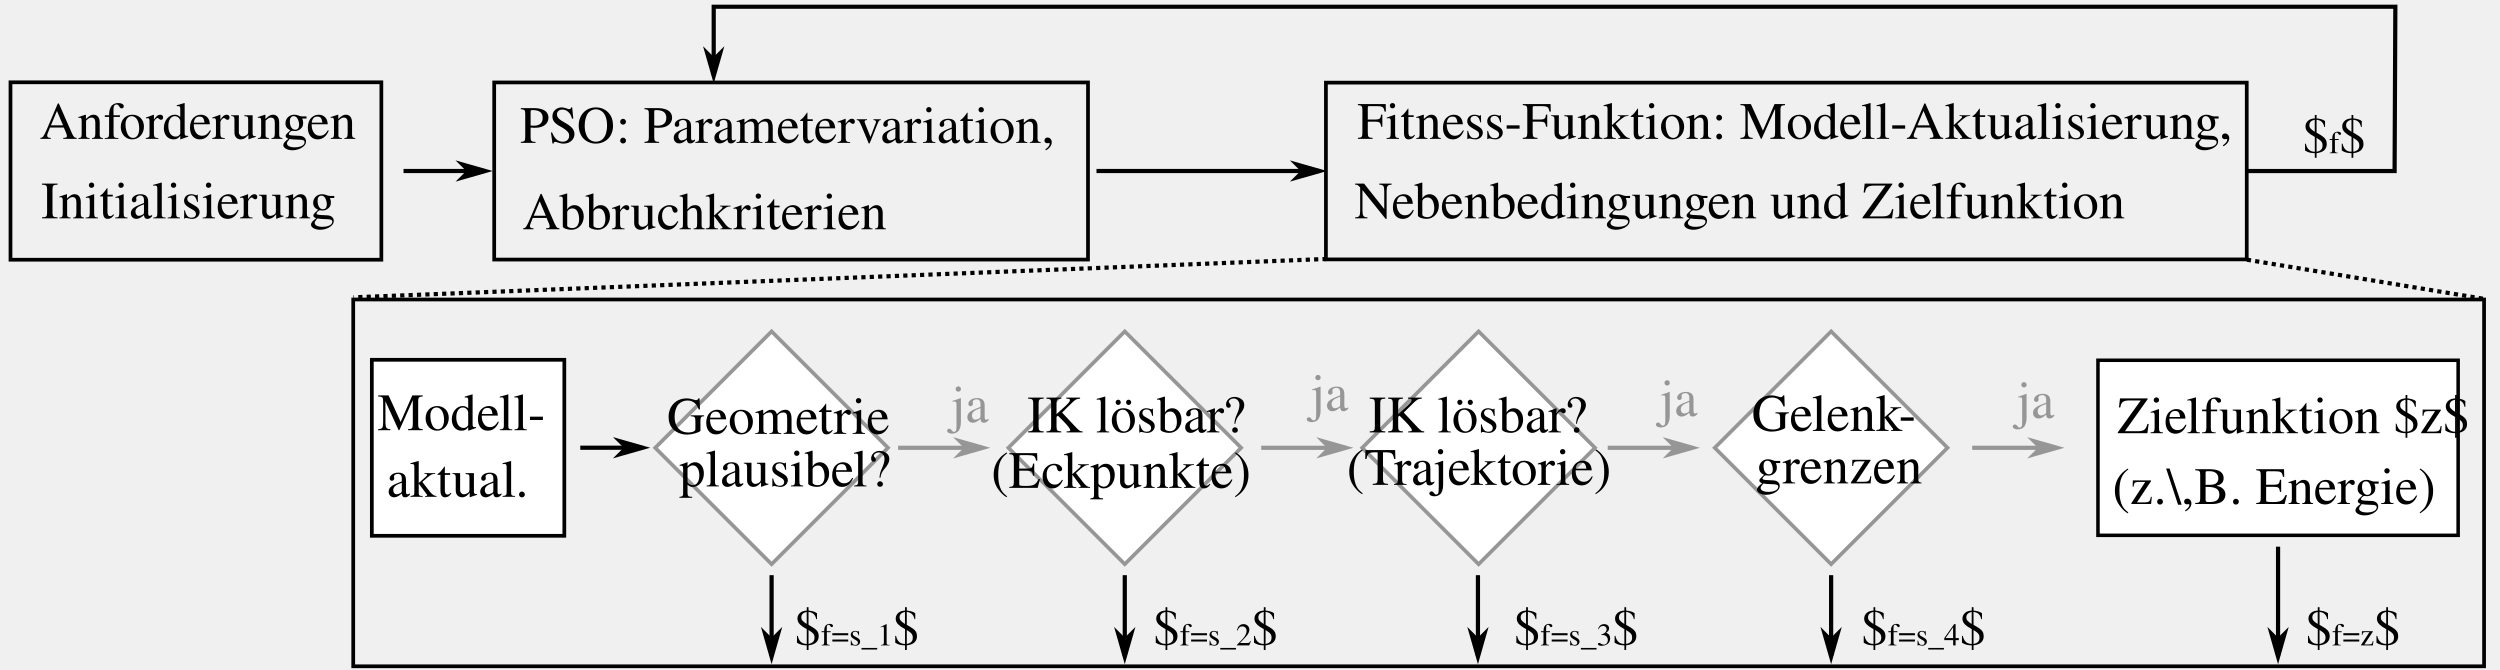
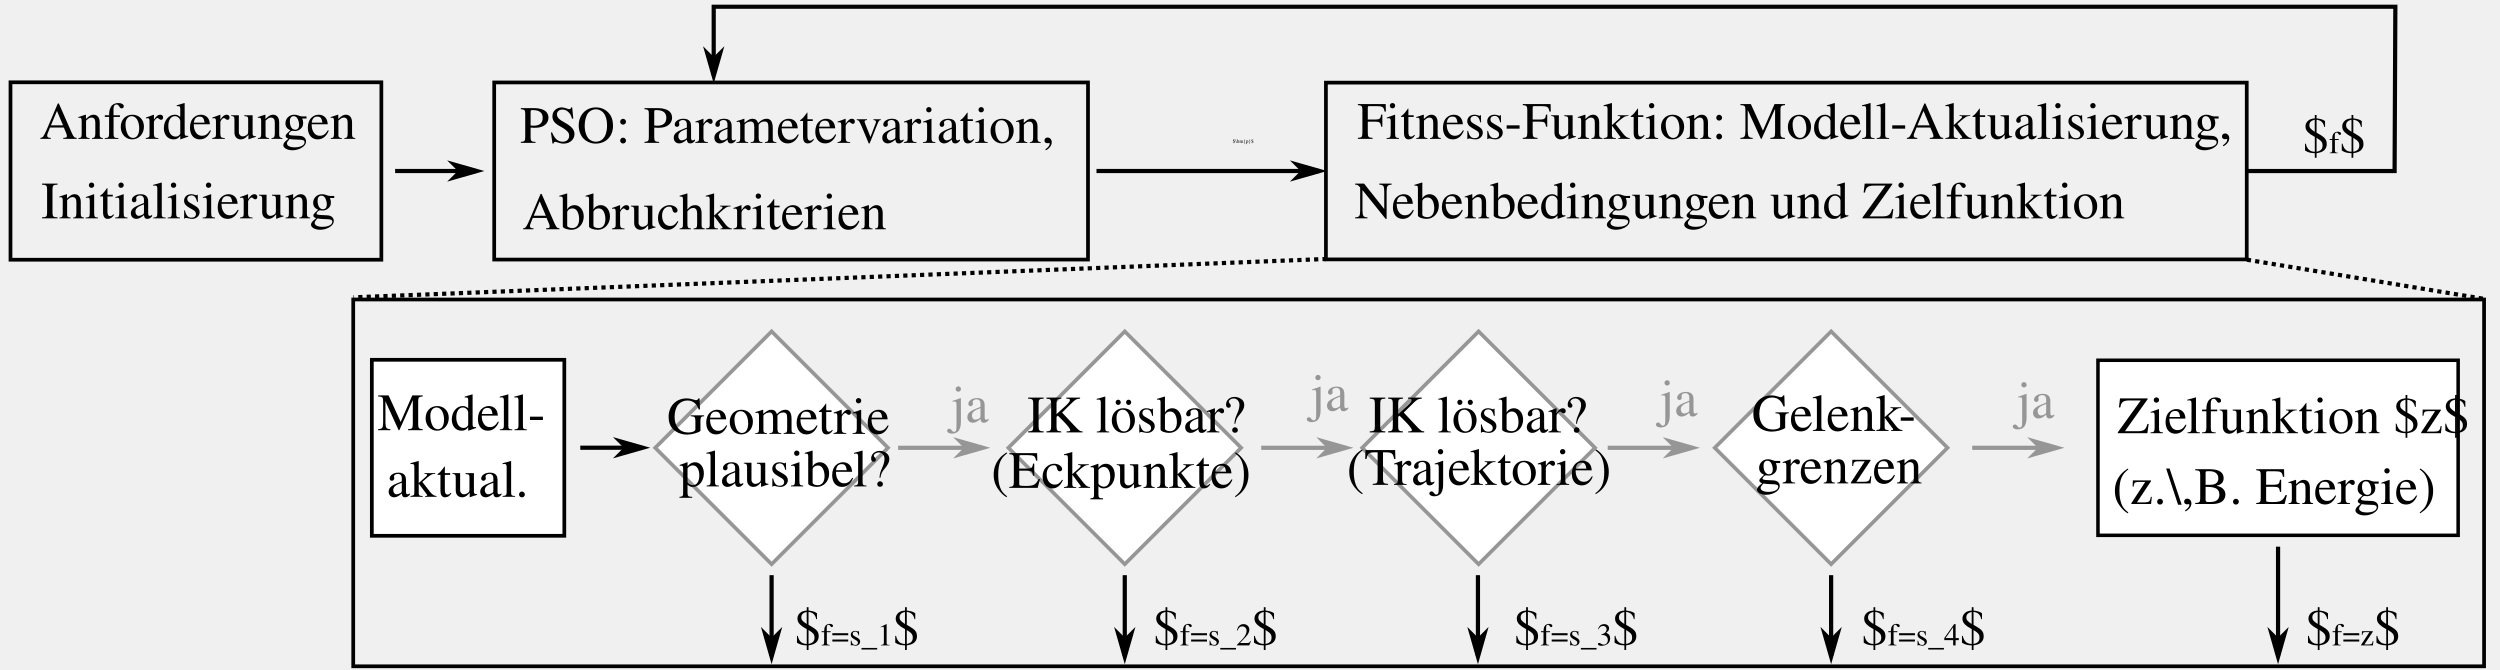
<svg xmlns="http://www.w3.org/2000/svg" width="168mm" height="45mm" viewBox="0 0 595.276 159.449" id="svg2" version="1.1">
  <defs id="defs4">
    <marker style="overflow:visible" id="marker9176" refX="0" refY="0" orient="auto">
      <path transform="matrix(-0.4,0,0,-0.4,-4,0)" style="fill:#000000;fill-opacity:1;fill-rule:evenodd;stroke:#000000;stroke-width:1pt;stroke-opacity:1" d="M 0,0 5,-5 -12.5,0 5,5 0,0 Z" id="path9178" />
    </marker>
    <marker style="overflow:visible" id="marker9087" refX="0" refY="0" orient="auto">
      <path transform="matrix(-0.4,0,0,-0.4,-4,0)" style="fill:#969696;fill-opacity:1;fill-rule:evenodd;stroke:#969696;stroke-width:1pt;stroke-opacity:1" d="M 0,0 5,-5 -12.5,0 5,5 0,0 Z" id="path9089" />
    </marker>
    <marker style="overflow:visible" id="marker8882" refX="0" refY="0" orient="auto">
      <path transform="matrix(-0.4,0,0,-0.4,-4,0)" style="fill:#969696;fill-opacity:1;fill-rule:evenodd;stroke:#969696;stroke-width:1pt;stroke-opacity:1" d="M 0,0 5,-5 -12.5,0 5,5 0,0 Z" id="path8884" />
    </marker>
    <marker style="overflow:visible" id="marker8795" refX="0" refY="0" orient="auto">
      <path transform="matrix(-0.4,0,0,-0.4,-4,0)" style="fill:#000000;fill-opacity:1;fill-rule:evenodd;stroke:#000000;stroke-width:1pt;stroke-opacity:1" d="M 0,0 5,-5 -12.5,0 5,5 0,0 Z" id="path8797" />
    </marker>
    <marker style="overflow:visible" id="marker8596" refX="0" refY="0" orient="auto">
      <path transform="matrix(-0.4,0,0,-0.4,-4,0)" style="fill:#000000;fill-opacity:1;fill-rule:evenodd;stroke:#000000;stroke-width:1pt;stroke-opacity:1" d="M 0,0 5,-5 -12.5,0 5,5 0,0 Z" id="path8598" />
    </marker>
    <marker style="overflow:visible" id="marker6996" refX="0" refY="0" orient="auto">
      <path transform="matrix(-0.4,0,0,-0.4,-4,0)" style="fill:#000000;fill-opacity:1;fill-rule:evenodd;stroke:#000000;stroke-width:1pt;stroke-opacity:1" d="M 0,0 5,-5 -12.5,0 5,5 0,0 Z" id="path6998" />
    </marker>
    <marker orient="auto" refY="0" refX="0" id="Arrow1Lend" style="overflow:visible">
      <path id="path4170" d="M 0,0 5,-5 -12.5,0 5,5 0,0 Z" style="fill:#000000;fill-opacity:1;fill-rule:evenodd;stroke:#000000;stroke-width:1pt;stroke-opacity:1" transform="matrix(-0.8,0,0,-0.8,-10,0)" />
    </marker>
    <marker orient="auto" refY="0" refX="0" id="Arrow1Lend-0" style="overflow:visible">
      <path id="path4170-23" d="M 0,0 5,-5 -12.5,0 5,5 0,0 Z" style="fill:#000000;fill-opacity:1;fill-rule:evenodd;stroke:#000000;stroke-width:1pt;stroke-opacity:1" transform="matrix(-0.8,0,0,-0.8,-10,0)" />
    </marker>
    <marker orient="auto" refY="0" refX="0" id="Arrow1Lend-5" style="overflow:visible">
      <path id="path4170-9" d="M 0,0 5,-5 -12.5,0 5,5 0,0 Z" style="fill:#000000;fill-opacity:1;fill-rule:evenodd;stroke:#000000;stroke-width:1pt;stroke-opacity:1" transform="matrix(-0.8,0,0,-0.8,-10,0)" />
    </marker>
    <marker orient="auto" refY="0" refX="0" id="Arrow1Lend-28" style="overflow:visible">
      <path id="path4170-97" d="M 0,0 5,-5 -12.5,0 5,5 0,0 Z" style="fill:#000000;fill-opacity:1;fill-rule:evenodd;stroke:#000000;stroke-width:1pt;stroke-opacity:1" transform="matrix(-0.8,0,0,-0.8,-10,0)" />
    </marker>
    <marker orient="auto" refY="0" refX="0" id="Arrow1Lend-6" style="overflow:visible">
      <path id="path4170-12" d="M 0,0 5,-5 -12.5,0 5,5 0,0 Z" style="fill:#000000;fill-opacity:1;fill-rule:evenodd;stroke:#000000;stroke-width:1pt;stroke-opacity:1" transform="matrix(-0.8,0,0,-0.8,-10,0)" />
    </marker>
    <marker orient="auto" refY="0" refX="0" id="Arrow1Lend-94" style="overflow:visible">
      <path id="path4170-78" d="M 0,0 5,-5 -12.5,0 5,5 0,0 Z" style="fill:#000000;fill-opacity:1;fill-rule:evenodd;stroke:#000000;stroke-width:1pt;stroke-opacity:1" transform="matrix(-0.8,0,0,-0.8,-10,0)" />
    </marker>
    <marker orient="auto" refY="0" refX="0" id="Arrow1Lend-0-2" style="overflow:visible">
      <path id="path4170-23-0" d="M 0,0 5,-5 -12.5,0 5,5 0,0 Z" style="fill:#000000;fill-opacity:1;fill-rule:evenodd;stroke:#000000;stroke-width:1pt;stroke-opacity:1" transform="matrix(-0.8,0,0,-0.8,-10,0)" />
    </marker>
    <marker orient="auto" refY="0" refX="0" id="Arrow1Lend-0-2-2" style="overflow:visible">
      <path id="path4170-23-0-8" d="M 0,0 5,-5 -12.5,0 5,5 0,0 Z" style="fill:#000000;fill-opacity:1;fill-rule:evenodd;stroke:#000000;stroke-width:1pt;stroke-opacity:1" transform="matrix(-0.8,0,0,-0.8,-10,0)" />
    </marker>
    <marker orient="auto" refY="0" refX="0" id="Arrow1Lend-7" style="overflow:visible">
      <path id="path4170-3" d="M 0,0 5,-5 -12.5,0 5,5 0,0 Z" style="fill:#000000;fill-opacity:1;fill-rule:evenodd;stroke:#000000;stroke-width:1pt;stroke-opacity:1" transform="matrix(-0.8,0,0,-0.8,-10,0)" />
    </marker>
    <marker orient="auto" refY="0" refX="0" id="Arrow1Lend-0-2-2-1" style="overflow:visible">
      <path id="path4170-23-0-8-2" d="M 0,0 5,-5 -12.5,0 5,5 0,0 Z" style="fill:#000000;fill-opacity:1;fill-rule:evenodd;stroke:#000000;stroke-width:1pt;stroke-opacity:1" transform="matrix(-0.8,0,0,-0.8,-10,0)" />
    </marker>
    <marker orient="auto" refY="0" refX="0" id="Arrow1Lend-0-2-2-3" style="overflow:visible">
      <path id="path4170-23-0-8-1" d="M 0,0 5,-5 -12.5,0 5,5 0,0 Z" style="fill:#000000;fill-opacity:1;fill-rule:evenodd;stroke:#000000;stroke-width:1pt;stroke-opacity:1" transform="matrix(-0.8,0,0,-0.8,-10,0)" />
    </marker>
    <marker orient="auto" refY="0" refX="0" id="Arrow1Lend-0-4" style="overflow:visible">
      <path id="path4170-23-7" d="M 0,0 5,-5 -12.5,0 5,5 0,0 Z" style="fill:#000000;fill-opacity:1;fill-rule:evenodd;stroke:#000000;stroke-width:1pt;stroke-opacity:1" transform="matrix(-0.8,0,0,-0.8,-10,0)" />
    </marker>
    <marker orient="auto" refY="0" refX="0" id="Arrow1Lend-0-29" style="overflow:visible">
      <path id="path4170-23-1" d="M 0,0 5,-5 -12.5,0 5,5 0,0 Z" style="fill:#000000;fill-opacity:1;fill-rule:evenodd;stroke:#000000;stroke-width:1pt;stroke-opacity:1" transform="matrix(-0.8,0,0,-0.8,-10,0)" />
    </marker>
    <marker orient="auto" refY="0" refX="0" id="Arrow1Mend-3" style="overflow:visible">
      <path id="path4607-6" d="M 0,0 5,-5 -12.5,0 5,5 0,0 Z" style="fill:#000000;fill-opacity:1;fill-rule:evenodd;stroke:#000000;stroke-width:1pt;stroke-opacity:1" transform="matrix(-0.4,0,0,-0.4,-4,0)" />
    </marker>
    <marker orient="auto" refY="0" refX="0" id="Arrow1Mend-2" style="overflow:visible">
      <path id="path4607-9" d="M 0,0 5,-5 -12.5,0 5,5 0,0 Z" style="fill:#969696;fill-opacity:1;fill-rule:evenodd;stroke:#969696;stroke-width:1pt;stroke-opacity:1" transform="matrix(-0.4,0,0,-0.4,-4,0)" />
    </marker>
    <marker orient="auto" refY="0" refX="0" id="Arrow1Mend-1" style="overflow:visible">
      <path id="path4607-94" d="M 0,0 5,-5 -12.5,0 5,5 0,0 Z" style="fill:#969696;fill-opacity:1;fill-rule:evenodd;stroke:#969696;stroke-width:1pt;stroke-opacity:1" transform="matrix(-0.4,0,0,-0.4,-4,0)" />
    </marker>
    <marker orient="auto" refY="0" refX="0" id="Arrow1Mend-8" style="overflow:visible">
      <path id="path4607-4" d="M 0,0 5,-5 -12.5,0 5,5 0,0 Z" style="fill:#000000;fill-opacity:1;fill-rule:evenodd;stroke:#000000;stroke-width:1pt;stroke-opacity:1" transform="matrix(-0.4,0,0,-0.4,-4,0)" />
    </marker>
    <marker orient="auto" refY="0" refX="0" id="Arrow1Mend-0" style="overflow:visible">
      <path id="path4607-3" d="M 0,0 5,-5 -12.5,0 5,5 0,0 Z" style="fill:#000000;fill-opacity:1;fill-rule:evenodd;stroke:#000000;stroke-width:1pt;stroke-opacity:1" transform="matrix(-0.4,0,0,-0.4,-4,0)" />
    </marker>
    <marker orient="auto" refY="0" refX="0" id="Arrow1Mend-8-1" style="overflow:visible">
      <path id="path4607-4-0" d="M 0,0 5,-5 -12.5,0 5,5 0,0 Z" style="fill:#000000;fill-opacity:1;fill-rule:evenodd;stroke:#000000;stroke-width:1pt;stroke-opacity:1" transform="matrix(-0.4,0,0,-0.4,-4,0)" />
    </marker>
    <marker orient="auto" refY="0" refX="0" id="Arrow1Mend-8-3" style="overflow:visible">
      <path id="path4607-4-2" d="M 0,0 5,-5 -12.5,0 5,5 0,0 Z" style="fill:#000000;fill-opacity:1;fill-rule:evenodd;stroke:#000000;stroke-width:1pt;stroke-opacity:1" transform="matrix(-0.4,0,0,-0.4,-4,0)" />
    </marker>
    <marker orient="auto" refY="0" refX="0" id="Arrow1Mend-8-6" style="overflow:visible">
      <path id="path4607-4-1" d="M 0,0 5,-5 -12.5,0 5,5 0,0 Z" style="fill:#000000;fill-opacity:1;fill-rule:evenodd;stroke:#000000;stroke-width:1pt;stroke-opacity:1" transform="matrix(-0.4,0,0,-0.4,-4,0)" />
    </marker>
    <marker orient="auto" refY="0" refX="0" id="Arrow1Mend-8-5" style="overflow:visible">
      <path id="path4607-4-4" d="M 0,0 5,-5 -12.5,0 5,5 0,0 Z" style="fill:#000000;fill-opacity:1;fill-rule:evenodd;stroke:#000000;stroke-width:1pt;stroke-opacity:1" transform="matrix(-0.4,0,0,-0.4,-4,0)" />
    </marker>
    <marker orient="auto" refY="0" refX="0" id="Arrow1Mend-6-1" style="overflow:visible">
      <path id="path4607-2-2" d="M 0,0 5,-5 -12.5,0 5,5 0,0 Z" style="fill:#000000;fill-opacity:1;fill-rule:evenodd;stroke:#000000;stroke-width:1pt;stroke-opacity:1" transform="matrix(-0.4,0,0,-0.4,-4,0)" />
    </marker>
    <marker style="overflow:visible" id="marker9087-0" refX="0" refY="0" orient="auto">
      <path transform="matrix(-0.4,0,0,-0.4,-4,0)" style="fill:#969696;fill-opacity:1;fill-rule:evenodd;stroke:#969696;stroke-width:1pt;stroke-opacity:1" d="M 0,0 5,-5 -12.5,0 5,5 0,0 Z" id="path9089-3" />
    </marker>
    <marker style="overflow:visible" id="marker9087-06" refX="0" refY="0" orient="auto">
      <path transform="matrix(-0.4,0,0,-0.4,-4,0)" style="fill:#969696;fill-opacity:1;fill-rule:evenodd;stroke:#969696;stroke-width:1pt;stroke-opacity:1" d="M 0,0 5,-5 -12.5,0 5,5 0,0 Z" id="path9089-32" />
    </marker>
    <marker style="overflow:visible" id="marker9087-6" refX="0" refY="0" orient="auto">
      <path transform="matrix(-0.4,0,0,-0.4,-4,0)" style="fill:#969696;fill-opacity:1;fill-rule:evenodd;stroke:#969696;stroke-width:1pt;stroke-opacity:1" d="M 0,0 5,-5 -12.5,0 5,5 0,0 Z" id="path9089-1" />
    </marker>
  </defs>
  <g id="layer1" transform="translate(0,-892.9134)">
    <rect style="color:#000000;clip-rule:nonzero;display:inline;overflow:visible;visibility:visible;opacity:1;isolation:auto;mix-blend-mode:normal;color-interpolation:sRGB;color-interpolation-filters:linearRGB;solid-color:#000000;solid-opacity:1;fill:#ffffff;fill-opacity:1;fill-rule:nonzero;stroke:#969696;stroke-width:0.886;stroke-linecap:butt;stroke-linejoin:miter;stroke-miterlimit:4;stroke-dasharray:none;stroke-dashoffset:0;stroke-opacity:1;color-rendering:auto;image-rendering:auto;shape-rendering:auto;text-rendering:auto;enable-background:accumulate" id="rect4239-2-9" width="39.188" height="39.188" x="-596.462" y="817.099" transform="matrix(0.7071068,-0.7071068,0.7071068,0.7071068,0,0)" />
    <text xml:space="preserve" style="font-style:normal;font-weight:normal;font-size:40px;line-height:125%;font-family:sans-serif;letter-spacing:0px;word-spacing:0px;fill:#000000;fill-opacity:1;stroke:none;stroke-width:1px;stroke-linecap:butt;stroke-linejoin:miter;stroke-opacity:1" x="9.42" y="925.976" id="text4244-7-3">
      <tspan x="9.42" y="925.976" style="font-style:normal;font-variant:normal;font-weight:normal;font-stretch:normal;font-size:12.5px;font-family:Times;-inkscape-font-specification:Times" id="tspan4443">Anforderungen</tspan>
    </text>
    <text xml:space="preserve" style="font-style:normal;font-weight:normal;font-size:40px;line-height:125%;font-family:sans-serif;letter-spacing:0px;word-spacing:0px;fill:#000000;fill-opacity:1;stroke:none;stroke-width:1px;stroke-linecap:butt;stroke-linejoin:miter;stroke-opacity:1" x="123.814" y="926.939" id="text4244-7-3-3-7">
      <tspan x="123.814" y="926.939" style="font-style:normal;font-variant:normal;font-weight:normal;font-stretch:normal;font-size:12.5px;font-family:Times;-inkscape-font-specification:Times" id="tspan4304-3">PSO: Parametervariation,</tspan>
    </text>
    <text xml:space="preserve" style="font-style:normal;font-weight:normal;font-size:40px;line-height:125%;font-family:sans-serif;letter-spacing:0px;word-spacing:0px;fill:#000000;fill-opacity:1;stroke:none;stroke-width:1px;stroke-linecap:butt;stroke-linejoin:miter;stroke-opacity:1" x="124.374" y="947.505" id="text4244-7-3-3-7-5">
      <tspan x="124.374" y="947.505" style="font-style:normal;font-variant:normal;font-weight:normal;font-stretch:normal;font-size:12.5px;font-family:Times;-inkscape-font-specification:Times" id="tspan4304-3-6">Abbruchkriterien</tspan>
    </text>
    <text xml:space="preserve" style="font-style:normal;font-weight:normal;font-size:40px;line-height:125%;font-family:sans-serif;letter-spacing:0px;word-spacing:0px;fill:#000000;fill-opacity:1;stroke:none;stroke-width:1px;stroke-linecap:butt;stroke-linejoin:miter;stroke-opacity:1" x="323.167" y="925.976" id="text4244-7-3-3-7-2">
      <tspan x="323.167" y="925.976" style="font-style:normal;font-variant:normal;font-weight:normal;font-stretch:normal;font-size:12.5px;font-family:Times;-inkscape-font-specification:Times" id="tspan4304-3-9">Fitness-Funktion: Modell-Aktualisierung,</tspan>
    </text>
    <text xml:space="preserve" style="font-style:normal;font-weight:normal;font-size:40px;line-height:125%;font-family:sans-serif;letter-spacing:0px;word-spacing:0px;fill:#000000;fill-opacity:1;stroke:none;stroke-width:1px;stroke-linecap:butt;stroke-linejoin:miter;stroke-opacity:1" x="322.51" y="944.905" id="text4244-7-3-3-7-2-1">
      <tspan x="322.51" y="944.905" style="font-style:normal;font-variant:normal;font-weight:normal;font-stretch:normal;font-size:12.5px;font-family:Times;-inkscape-font-specification:Times" id="tspan4304-3-9-2">Nebenbedingungen und Zielfunktion</tspan>
    </text>
    <text xml:space="preserve" style="font-style:normal;font-weight:normal;font-size:40px;line-height:125%;font-family:sans-serif;letter-spacing:0px;word-spacing:0px;fill:#000000;fill-opacity:1;stroke:none;stroke-width:1px;stroke-linecap:butt;stroke-linejoin:miter;stroke-opacity:1" x="158.795" y="996.227" id="text4244-7-3-3-7-2-1-7">
      <tspan x="158.795" y="996.227" style="font-style:normal;font-variant:normal;font-weight:normal;font-stretch:normal;font-size:12.5px;font-family:Times;-inkscape-font-specification:Times" id="tspan4304-3-9-2-0">Geometrie</tspan>
    </text>
    <text xml:space="preserve" style="font-style:normal;font-weight:normal;font-size:40px;line-height:125%;font-family:sans-serif;letter-spacing:0px;word-spacing:0px;fill:#000000;fill-opacity:1;stroke:none;stroke-width:1px;stroke-linecap:butt;stroke-linejoin:miter;stroke-opacity:1" x="161.724" y="1008.727" id="text4244-7-3-3-7-2-1-7-9">
      <tspan x="161.724" y="1008.727" style="font-style:normal;font-variant:normal;font-weight:normal;font-stretch:normal;font-size:12.5px;font-family:Times;-inkscape-font-specification:Times" id="tspan4304-3-9-2-0-3">plausibel?</tspan>
    </text>
    <rect style="color:#000000;clip-rule:nonzero;display:inline;overflow:visible;visibility:visible;opacity:1;isolation:auto;mix-blend-mode:normal;color-interpolation:sRGB;color-interpolation-filters:linearRGB;solid-color:#000000;solid-opacity:1;fill:#ffffff;fill-opacity:1;fill-rule:nonzero;stroke:#969696;stroke-width:0.886;stroke-linecap:butt;stroke-linejoin:miter;stroke-miterlimit:4;stroke-dasharray:none;stroke-dashoffset:0;stroke-opacity:1;color-rendering:auto;image-rendering:auto;shape-rendering:auto;text-rendering:auto;enable-background:accumulate" id="rect4239-2-9-6" width="39.188" height="39.188" x="-536.998" y="876.563" transform="matrix(0.7071068,-0.7071068,0.7071068,0.7071068,0,0)" />
    <text xml:space="preserve" style="font-style:normal;font-weight:normal;font-size:40px;line-height:125%;font-family:sans-serif;letter-spacing:0px;word-spacing:0px;fill:#000000;fill-opacity:1;stroke:none;stroke-width:1px;stroke-linecap:butt;stroke-linejoin:miter;stroke-opacity:1" x="244.581" y="995.87" id="text4244-7-3-3-7-2-1-7-0">
      <tspan x="244.581" y="995.87" style="font-style:normal;font-variant:normal;font-weight:normal;font-stretch:normal;font-size:12.5px;font-family:Times;-inkscape-font-specification:Times" id="tspan4304-3-9-2-0-6">IK lösbar?</tspan>
    </text>
    <text xml:space="preserve" style="font-style:normal;font-weight:normal;font-size:40px;line-height:125%;font-family:sans-serif;letter-spacing:0px;word-spacing:0px;fill:#000000;fill-opacity:1;stroke:none;stroke-width:1px;stroke-linecap:butt;stroke-linejoin:miter;stroke-opacity:1" x="236.01" y="1009.085" id="text4244-7-3-3-7-2-1-7-9-2">
      <tspan x="236.01" y="1009.085" style="font-style:normal;font-variant:normal;font-weight:normal;font-stretch:normal;font-size:12.5px;font-family:Times;-inkscape-font-specification:Times" id="tspan4304-3-9-2-0-3-6">(Eckpunkte)</tspan>
    </text>
    <rect style="color:#000000;clip-rule:nonzero;display:inline;overflow:visible;visibility:visible;opacity:1;isolation:auto;mix-blend-mode:normal;color-interpolation:sRGB;color-interpolation-filters:linearRGB;solid-color:#000000;solid-opacity:1;fill:#ffffff;fill-opacity:1;fill-rule:nonzero;stroke:#969696;stroke-width:0.886;stroke-linecap:butt;stroke-linejoin:miter;stroke-miterlimit:4;stroke-dasharray:none;stroke-dashoffset:0;stroke-opacity:1;color-rendering:auto;image-rendering:auto;shape-rendering:auto;text-rendering:auto;enable-background:accumulate" id="rect4239-2-9-6-1" width="39.188" height="39.188" x="-477.424" y="936.137" transform="matrix(0.7071068,-0.7071068,0.7071068,0.7071068,0,0)" />
    <text xml:space="preserve" style="font-style:normal;font-weight:normal;font-size:40px;line-height:125%;font-family:sans-serif;letter-spacing:0px;word-spacing:0px;fill:#000000;fill-opacity:1;stroke:none;stroke-width:1px;stroke-linecap:butt;stroke-linejoin:miter;stroke-opacity:1" x="325.931" y="995.87" id="text4244-7-3-3-7-2-1-7-0-8">
      <tspan x="325.931" y="995.87" style="font-style:normal;font-variant:normal;font-weight:normal;font-stretch:normal;font-size:12.5px;font-family:Times;-inkscape-font-specification:Times" id="tspan4304-3-9-2-0-6-7">IK lösbar?</tspan>
    </text>
    <text xml:space="preserve" style="font-style:normal;font-weight:normal;font-size:40px;line-height:125%;font-family:sans-serif;letter-spacing:0px;word-spacing:0px;fill:#000000;fill-opacity:1;stroke:none;stroke-width:1px;stroke-linecap:butt;stroke-linejoin:miter;stroke-opacity:1" x="320.679" y="1008.37" id="text4244-7-3-3-7-2-1-7-9-2-9">
      <tspan x="320.679" y="1008.37" style="font-style:normal;font-variant:normal;font-weight:normal;font-stretch:normal;font-size:12.5px;font-family:Times;-inkscape-font-specification:Times" id="tspan4304-3-9-2-0-3-6-2">(Trajektorie)</tspan>
    </text>
    <rect style="color:#000000;clip-rule:nonzero;display:inline;overflow:visible;visibility:visible;opacity:1;isolation:auto;mix-blend-mode:normal;color-interpolation:sRGB;color-interpolation-filters:linearRGB;solid-color:#000000;solid-opacity:1;fill:#ffffff;fill-opacity:1;fill-rule:nonzero;stroke:#969696;stroke-width:0.886;stroke-linecap:butt;stroke-linejoin:miter;stroke-miterlimit:4;stroke-dasharray:none;stroke-dashoffset:0;stroke-opacity:1;color-rendering:auto;image-rendering:auto;shape-rendering:auto;text-rendering:auto;enable-background:accumulate" id="rect4239-2-9-6-1-0" width="39.188" height="39.188" x="-418.069" y="995.491" transform="matrix(0.7071068,-0.7071068,0.7071068,0.7071068,0,0)" />
    <text xml:space="preserve" style="font-style:normal;font-weight:normal;font-size:40px;line-height:125%;font-family:sans-serif;letter-spacing:0px;word-spacing:0px;fill:#000000;fill-opacity:1;stroke:none;stroke-width:1px;stroke-linecap:butt;stroke-linejoin:miter;stroke-opacity:1" x="417.081" y="995.513" id="text4244-7-3-3-7-2-1-7-0-8-2">
      <tspan x="417.081" y="995.513" style="font-style:normal;font-variant:normal;font-weight:normal;font-stretch:normal;font-size:12.5px;font-family:Times;-inkscape-font-specification:Times" id="tspan4304-3-9-2-0-6-7-3">Gelenk-</tspan>
    </text>
    <text xml:space="preserve" style="font-style:normal;font-weight:normal;font-size:40px;line-height:125%;font-family:sans-serif;letter-spacing:0px;word-spacing:0px;fill:#000000;fill-opacity:1;stroke:none;stroke-width:1px;stroke-linecap:butt;stroke-linejoin:miter;stroke-opacity:1" x="418.01" y="1008.013" id="text4244-7-3-3-7-2-1-7-9-2-9-7">
      <tspan x="418.01" y="1008.013" style="font-style:normal;font-variant:normal;font-weight:normal;font-stretch:normal;font-size:12.5px;font-family:Times;-inkscape-font-specification:Times" id="tspan4304-3-9-2-0-3-6-2-5">grenzen</tspan>
    </text>
    <rect style="color:#000000;clip-rule:nonzero;display:inline;overflow:visible;visibility:visible;opacity:1;isolation:auto;mix-blend-mode:normal;color-interpolation:sRGB;color-interpolation-filters:linearRGB;solid-color:#000000;solid-opacity:1;fill:#ffffff;fill-opacity:1;fill-rule:nonzero;stroke:#000000;stroke-width:0.837;stroke-linecap:butt;stroke-linejoin:miter;stroke-miterlimit:4;stroke-dasharray:none;stroke-dashoffset:0;stroke-opacity:1;color-rendering:auto;image-rendering:auto;shape-rendering:auto;text-rendering:auto;enable-background:accumulate" id="rect4500" width="85.763" height="41.682" x="499.547" y="978.697" />
    <text xml:space="preserve" style="font-style:normal;font-weight:normal;font-size:40px;line-height:125%;font-family:sans-serif;letter-spacing:0px;word-spacing:0px;fill:#000000;fill-opacity:1;stroke:none;stroke-width:1px;stroke-linecap:butt;stroke-linejoin:miter;stroke-opacity:1" x="504.152" y="996.063" id="text4244-7-3-3-7-2-1-7-0-8-2-9">
      <tspan x="504.152" y="996.063" style="font-style:normal;font-variant:normal;font-weight:normal;font-stretch:normal;font-size:12.5px;font-family:Times;-inkscape-font-specification:Times" id="tspan7431">Zielfunktion $z$</tspan>
    </text>
    <rect style="color:#000000;clip-rule:nonzero;display:inline;overflow:visible;visibility:visible;opacity:1;isolation:auto;mix-blend-mode:normal;color-interpolation:sRGB;color-interpolation-filters:linearRGB;solid-color:#000000;solid-opacity:1;fill:none;fill-opacity:1;fill-rule:nonzero;stroke:#000000;stroke-width:0.886;stroke-linecap:butt;stroke-linejoin:miter;stroke-miterlimit:4;stroke-dasharray:none;stroke-dashoffset:0;stroke-opacity:1;color-rendering:auto;image-rendering:auto;shape-rendering:auto;text-rendering:auto;enable-background:accumulate" id="rect4500-2" width="507.376" height="87.34" x="84.108" y="964.225" />
    <rect style="color:#000000;clip-rule:nonzero;display:inline;overflow:visible;visibility:visible;opacity:1;isolation:auto;mix-blend-mode:normal;color-interpolation:sRGB;color-interpolation-filters:linearRGB;solid-color:#000000;solid-opacity:1;fill:none;fill-opacity:1;fill-rule:nonzero;stroke:#000000;stroke-width:0.886;stroke-linecap:butt;stroke-linejoin:miter;stroke-miterlimit:4;stroke-dasharray:none;stroke-dashoffset:0;stroke-opacity:1;color-rendering:auto;image-rendering:auto;shape-rendering:auto;text-rendering:auto;enable-background:accumulate" id="rect4500-2-8" width="219.256" height="42.091" x="315.717" y="912.587" />
    <rect style="color:#000000;clip-rule:nonzero;display:inline;overflow:visible;visibility:visible;opacity:1;isolation:auto;mix-blend-mode:normal;color-interpolation:sRGB;color-interpolation-filters:linearRGB;solid-color:#000000;solid-opacity:1;fill:none;fill-opacity:1;fill-rule:nonzero;stroke:#000000;stroke-width:0.886;stroke-linecap:butt;stroke-linejoin:miter;stroke-miterlimit:4;stroke-dasharray:none;stroke-dashoffset:0;stroke-opacity:1;color-rendering:auto;image-rendering:auto;shape-rendering:auto;text-rendering:auto;enable-background:accumulate" id="rect4500-2-8-9" width="141.387" height="42.175" x="117.675" y="912.545" />
    <rect style="color:#000000;clip-rule:nonzero;display:inline;overflow:visible;visibility:visible;opacity:1;isolation:auto;mix-blend-mode:normal;color-interpolation:sRGB;color-interpolation-filters:linearRGB;solid-color:#000000;solid-opacity:1;fill:none;fill-opacity:1;fill-rule:nonzero;stroke:#000000;stroke-width:0.886;stroke-linecap:butt;stroke-linejoin:miter;stroke-miterlimit:4;stroke-dasharray:none;stroke-dashoffset:0;stroke-opacity:1;color-rendering:auto;image-rendering:auto;shape-rendering:auto;text-rendering:auto;enable-background:accumulate" id="rect4500-2-8-9-7" width="88.31" height="42.247" x="2.496" y="912.509" />
    <path style="color:#000000;clip-rule:nonzero;display:inline;overflow:visible;visibility:visible;opacity:1;isolation:auto;mix-blend-mode:normal;color-interpolation:sRGB;color-interpolation-filters:linearRGB;solid-color:#000000;solid-opacity:1;fill:none;fill-opacity:1;fill-rule:evenodd;stroke:#969696;stroke-width:0.999;stroke-linecap:butt;stroke-linejoin:miter;stroke-miterlimit:4;stroke-dasharray:none;stroke-dashoffset:0;stroke-opacity:1;marker-end:url(#marker9087);color-rendering:auto;image-rendering:auto;shape-rendering:auto;text-rendering:auto;enable-background:accumulate" d="m 213.853,999.538 20,0" id="path4580" />
    <path style="color:#000000;clip-rule:nonzero;display:inline;overflow:visible;visibility:visible;opacity:1;isolation:auto;mix-blend-mode:normal;color-interpolation:sRGB;color-interpolation-filters:linearRGB;solid-color:#000000;solid-opacity:1;fill:none;fill-opacity:1;fill-rule:evenodd;stroke:#969696;stroke-width:0.999;stroke-linecap:butt;stroke-linejoin:miter;stroke-miterlimit:4;stroke-dasharray:none;stroke-dashoffset:0;stroke-opacity:1;marker-end:url(#marker8882);color-rendering:auto;image-rendering:auto;shape-rendering:auto;text-rendering:auto;enable-background:accumulate" d="m 300.312,999.538 20,0" id="path4580-1" />
    <path style="color:#000000;clip-rule:nonzero;display:inline;overflow:visible;visibility:visible;opacity:1;isolation:auto;mix-blend-mode:normal;color-interpolation:sRGB;color-interpolation-filters:linearRGB;solid-color:#000000;solid-opacity:1;fill:none;fill-opacity:1;fill-rule:evenodd;stroke:#969696;stroke-width:0.999;stroke-linecap:butt;stroke-linejoin:miter;stroke-miterlimit:4;stroke-dasharray:none;stroke-dashoffset:0;stroke-opacity:1;marker-end:url(#Arrow1Mend-2);color-rendering:auto;image-rendering:auto;shape-rendering:auto;text-rendering:auto;enable-background:accumulate" d="m 382.812,999.538 20,0" id="path4580-3" />
    <path style="color:#000000;clip-rule:nonzero;display:inline;overflow:visible;visibility:visible;opacity:1;isolation:auto;mix-blend-mode:normal;color-interpolation:sRGB;color-interpolation-filters:linearRGB;solid-color:#000000;solid-opacity:1;fill:none;fill-opacity:1;fill-rule:evenodd;stroke:#969696;stroke-width:0.999;stroke-linecap:butt;stroke-linejoin:miter;stroke-miterlimit:4;stroke-dasharray:none;stroke-dashoffset:0;stroke-opacity:1;marker-end:url(#Arrow1Mend-1);color-rendering:auto;image-rendering:auto;shape-rendering:auto;text-rendering:auto;enable-background:accumulate" d="m 469.598,999.538 20,0" id="path4580-7" />
    <path style="fill:none;fill-rule:evenodd;stroke:#000000;stroke-width:1px;stroke-linecap:butt;stroke-linejoin:miter;stroke-opacity:1;marker-end:url(#Arrow1Mend-8)" d="m 542.429,1023.083 0,26.022" id="path4580-5" />
    <path style="fill:none;fill-rule:evenodd;stroke:#000000;stroke-width:1px;stroke-linecap:butt;stroke-linejoin:miter;stroke-opacity:1;marker-end:url(#Arrow1Mend-0)" d="m 0,48.109 20,0" id="path4580-6" />
    <path style="fill:none;fill-rule:evenodd;stroke:#000000;stroke-width:1px;stroke-linecap:butt;stroke-linejoin:miter;stroke-opacity:1;marker-end:url(#Arrow1Mend-8-1)" d="m 436.009,1029.868 0,19.237" id="path4580-5-6" />
    <path style="fill:none;fill-rule:evenodd;stroke:#000000;stroke-width:1px;stroke-linecap:butt;stroke-linejoin:miter;stroke-opacity:1;marker-end:url(#Arrow1Mend-8-3)" d="m 351.914,1029.868 0,19.237" id="path4580-5-0" />
    <path style="fill:none;fill-rule:evenodd;stroke:#000000;stroke-width:1px;stroke-linecap:butt;stroke-linejoin:miter;stroke-opacity:1;marker-end:url(#Arrow1Mend-8-6)" d="m 267.819,1029.868 0,19.236" id="path4580-5-5" />
    <path style="fill:none;fill-rule:evenodd;stroke:#000000;stroke-width:1px;stroke-linecap:butt;stroke-linejoin:miter;stroke-opacity:1;marker-end:url(#Arrow1Mend-8-5)" d="m 183.724,1029.868 0,19.237" id="path4580-5-7" />
    <path style="fill:none;fill-rule:evenodd;stroke:#000000;stroke-width:0.999;stroke-linecap:butt;stroke-linejoin:miter;stroke-miterlimit:4;stroke-dasharray:0.999, 0.999;stroke-dashoffset:0;stroke-opacity:1" d="M 315.893,954.573 84.176,963.711" id="path6984" />
    <path style="color:#000000;clip-rule:nonzero;display:inline;overflow:visible;visibility:visible;opacity:1;isolation:auto;mix-blend-mode:normal;color-interpolation:sRGB;color-interpolation-filters:linearRGB;solid-color:#000000;solid-opacity:1;fill:none;fill-opacity:1;fill-rule:evenodd;stroke:#000000;stroke-width:0.999;stroke-linecap:butt;stroke-linejoin:miter;stroke-miterlimit:4;stroke-dasharray:0.999, 0.999;stroke-dashoffset:0;stroke-opacity:1;color-rendering:auto;image-rendering:auto;shape-rendering:auto;text-rendering:auto;enable-background:accumulate" d="M 535,954.752 591.25,964.038" id="path6986" />
    <path style="color:#000000;clip-rule:nonzero;display:inline;overflow:visible;visibility:visible;opacity:1;isolation:auto;mix-blend-mode:normal;color-interpolation:sRGB;color-interpolation-filters:linearRGB;solid-color:#000000;solid-opacity:1;fill:none;fill-opacity:1;fill-rule:evenodd;stroke:#000000;stroke-width:0.999;stroke-linecap:butt;stroke-linejoin:miter;stroke-miterlimit:4;stroke-dasharray:none;stroke-dashoffset:0;stroke-opacity:1;marker-end:url(#marker8596);color-rendering:auto;image-rendering:auto;shape-rendering:auto;text-rendering:auto;enable-background:accumulate" d="m 534.821,933.632 35.357,0 0.179,-39.115 -400.417,0 0,16.313" id="path6988" />
    <text xml:space="preserve" style="font-style:normal;font-weight:normal;font-size:40px;line-height:125%;font-family:sans-serif;letter-spacing:0px;word-spacing:0px;fill:#000000;fill-opacity:1;stroke:none;stroke-width:1px;stroke-linecap:butt;stroke-linejoin:miter;stroke-opacity:1" x="189.224" y="1046.584" id="text4244-7-3-3-7-2-1-7-9-6">
      <tspan x="189.224" y="1046.584" style="font-style:normal;font-variant:normal;font-weight:normal;font-stretch:normal;font-size:12.5px;font-family:Times;-inkscape-font-specification:Times" id="tspan4304-3-9-2-0-3-5">$<tspan style="font-size:7.5px" id="tspan7270">f=s_1</tspan>$</tspan>
    </text>
    <text xml:space="preserve" style="font-style:normal;font-weight:normal;font-size:40px;line-height:125%;font-family:sans-serif;letter-spacing:0px;word-spacing:0px;fill:#000000;fill-opacity:1;stroke:none;stroke-width:1px;stroke-linecap:butt;stroke-linejoin:miter;stroke-opacity:1" x="274.652" y="1046.584" id="text4244-7-3-3-7-2-1-7-9-6-6">
      <tspan x="274.652" y="1046.584" style="font-style:normal;font-variant:normal;font-weight:normal;font-stretch:normal;font-size:12.5px;font-family:Times;-inkscape-font-specification:Times" id="tspan4304-3-9-2-0-3-5-9">$<tspan style="font-size:7.5px" id="tspan7270-3">f=s_2</tspan>$</tspan>
    </text>
    <text xml:space="preserve" style="font-style:normal;font-weight:normal;font-size:40px;line-height:125%;font-family:sans-serif;letter-spacing:0px;word-spacing:0px;fill:#000000;fill-opacity:1;stroke:none;stroke-width:1px;stroke-linecap:butt;stroke-linejoin:miter;stroke-opacity:1" x="360.51" y="1046.584" id="text4244-7-3-3-7-2-1-7-9-6-6-7">
      <tspan x="360.51" y="1046.584" style="font-style:normal;font-variant:normal;font-weight:normal;font-stretch:normal;font-size:12.5px;font-family:Times;-inkscape-font-specification:Times" id="tspan4304-3-9-2-0-3-5-9-4">$<tspan style="font-size:7.5px" id="tspan7270-3-5">f=s_3</tspan>$</tspan>
    </text>
    <text xml:space="preserve" style="font-style:normal;font-weight:normal;font-size:40px;line-height:125%;font-family:sans-serif;letter-spacing:0px;word-spacing:0px;fill:#000000;fill-opacity:1;stroke:none;stroke-width:1px;stroke-linecap:butt;stroke-linejoin:miter;stroke-opacity:1" x="443.224" y="1046.584" id="text4244-7-3-3-7-2-1-7-9-6-6-7-2">
      <tspan x="443.224" y="1046.584" style="font-style:normal;font-variant:normal;font-weight:normal;font-stretch:normal;font-size:12.5px;font-family:Times;-inkscape-font-specification:Times" id="tspan4304-3-9-2-0-3-5-9-4-5">$<tspan style="font-size:7.5px" id="tspan7270-3-5-4">f=s_4</tspan>$</tspan>
    </text>
    <text xml:space="preserve" style="font-style:normal;font-weight:normal;font-size:40px;line-height:125%;font-family:sans-serif;letter-spacing:0px;word-spacing:0px;fill:#000000;fill-opacity:1;stroke:none;stroke-width:1px;stroke-linecap:butt;stroke-linejoin:miter;stroke-opacity:1" x="549.01" y="1046.584" id="text4244-7-3-3-7-2-1-7-9-6-6-7-2-7">
      <tspan x="549.01" y="1046.584" style="font-style:normal;font-variant:normal;font-weight:normal;font-stretch:normal;font-size:12.5px;font-family:Times;-inkscape-font-specification:Times" id="tspan4304-3-9-2-0-3-5-9-4-5-4">$<tspan style="font-size:7.5px" id="tspan7270-3-5-4-4">f=z</tspan>$</tspan>
    </text>
    <text xml:space="preserve" style="color:#000000;font-style:normal;font-variant:normal;font-weight:normal;font-stretch:normal;font-size:12.5px;line-height:125%;font-family:Times;-inkscape-font-specification:Times;text-indent:0;text-align:start;text-decoration:none;text-decoration-line:none;text-decoration-style:solid;text-decoration-color:#000000;letter-spacing:0px;word-spacing:0px;text-transform:none;direction:ltr;block-progression:tb;writing-mode:lr-tb;baseline-shift:baseline;text-anchor:start;white-space:normal;clip-rule:nonzero;display:inline;overflow:visible;visibility:visible;opacity:1;isolation:auto;mix-blend-mode:normal;color-interpolation:sRGB;color-interpolation-filters:linearRGB;solid-color:#000000;solid-opacity:1;fill:#969696;fill-opacity:1;fill-rule:nonzero;stroke:none;stroke-width:1px;stroke-linecap:butt;stroke-linejoin:miter;stroke-miterlimit:4;stroke-dasharray:none;stroke-dashoffset:0;stroke-opacity:1;color-rendering:auto;image-rendering:auto;shape-rendering:auto;text-rendering:auto;enable-background:accumulate" x="226.393" y="993.449" id="text4244-7-3-3-7-2-1-7-3">
      <tspan x="226.393" y="993.449" style="color:#000000;font-style:normal;font-variant:normal;font-weight:normal;font-stretch:normal;font-size:12.5px;line-height:125%;font-family:Times;-inkscape-font-specification:Times;text-indent:0;text-align:start;text-decoration:none;text-decoration-line:none;text-decoration-style:solid;text-decoration-color:#000000;letter-spacing:0px;word-spacing:0px;text-transform:none;direction:ltr;block-progression:tb;writing-mode:lr-tb;baseline-shift:baseline;text-anchor:start;white-space:normal;clip-rule:nonzero;display:inline;overflow:visible;visibility:visible;isolation:auto;mix-blend-mode:normal;color-interpolation:sRGB;color-interpolation-filters:linearRGB;solid-color:#000000;solid-opacity:1;fill:#969696;fill-opacity:1;fill-rule:nonzero;stroke:none;stroke-width:1px;stroke-linecap:butt;stroke-linejoin:miter;stroke-miterlimit:4;stroke-dasharray:none;stroke-dashoffset:0;stroke-opacity:1;color-rendering:auto;image-rendering:auto;shape-rendering:auto;text-rendering:auto;enable-background:accumulate" id="tspan4304-3-9-2-0-0">ja</tspan>
    </text>
    <text xml:space="preserve" style="color:#000000;font-style:normal;font-variant:normal;font-weight:normal;font-stretch:normal;font-size:12.5px;line-height:125%;font-family:Times;-inkscape-font-specification:Times;text-indent:0;text-align:start;text-decoration:none;text-decoration-line:none;text-decoration-style:solid;text-decoration-color:#000000;letter-spacing:0px;word-spacing:0px;text-transform:none;direction:ltr;block-progression:tb;writing-mode:lr-tb;baseline-shift:baseline;text-anchor:start;white-space:normal;clip-rule:nonzero;display:inline;overflow:visible;visibility:visible;opacity:1;isolation:auto;mix-blend-mode:normal;color-interpolation:sRGB;color-interpolation-filters:linearRGB;solid-color:#000000;solid-opacity:1;fill:#969696;fill-opacity:1;fill-rule:nonzero;stroke:none;stroke-width:1px;stroke-linecap:butt;stroke-linejoin:miter;stroke-miterlimit:4;stroke-dasharray:none;stroke-dashoffset:0;stroke-opacity:1;color-rendering:auto;image-rendering:auto;shape-rendering:auto;text-rendering:auto;enable-background:accumulate" x="312.034" y="990.711" id="text4244-7-3-3-7-2-1-7-3-7">
      <tspan x="312.034" y="990.711" style="color:#000000;font-style:normal;font-variant:normal;font-weight:normal;font-stretch:normal;font-size:12.5px;line-height:125%;font-family:Times;-inkscape-font-specification:Times;text-indent:0;text-align:start;text-decoration:none;text-decoration-line:none;text-decoration-style:solid;text-decoration-color:#000000;letter-spacing:0px;word-spacing:0px;text-transform:none;direction:ltr;block-progression:tb;writing-mode:lr-tb;baseline-shift:baseline;text-anchor:start;white-space:normal;clip-rule:nonzero;display:inline;overflow:visible;visibility:visible;isolation:auto;mix-blend-mode:normal;color-interpolation:sRGB;color-interpolation-filters:linearRGB;solid-color:#000000;solid-opacity:1;fill:#969696;fill-opacity:1;fill-rule:nonzero;stroke:none;stroke-width:1px;stroke-linecap:butt;stroke-linejoin:miter;stroke-miterlimit:4;stroke-dasharray:none;stroke-dashoffset:0;stroke-opacity:1;color-rendering:auto;image-rendering:auto;shape-rendering:auto;text-rendering:auto;enable-background:accumulate" id="tspan4304-3-9-2-0-0-8">ja</tspan>
    </text>
    <text xml:space="preserve" style="font-style:normal;font-weight:normal;font-size:40px;line-height:125%;font-family:sans-serif;letter-spacing:0px;word-spacing:0px;fill:#969696;fill-opacity:1;stroke:none;stroke-width:1px;stroke-linecap:butt;stroke-linejoin:miter;stroke-opacity:1" x="395.171" y="991.975" id="text4244-7-3-3-7-2-1-7-3-6">
      <tspan x="395.171" y="991.975" style="font-style:normal;font-variant:normal;font-weight:normal;font-stretch:normal;font-size:12.5px;font-family:Times;-inkscape-font-specification:Times;fill:#969696;fill-opacity:1" id="tspan4304-3-9-2-0-0-88">ja</tspan>
    </text>
    <text xml:space="preserve" style="color:#000000;font-style:normal;font-variant:normal;font-weight:normal;font-stretch:normal;font-size:12.5px;line-height:125%;font-family:Times;-inkscape-font-specification:Times;text-indent:0;text-align:start;text-decoration:none;text-decoration-line:none;text-decoration-style:solid;text-decoration-color:#000000;letter-spacing:0px;word-spacing:0px;text-transform:none;direction:ltr;block-progression:tb;writing-mode:lr-tb;baseline-shift:baseline;text-anchor:start;white-space:normal;clip-rule:nonzero;display:inline;overflow:visible;visibility:visible;opacity:1;isolation:auto;mix-blend-mode:normal;color-interpolation:sRGB;color-interpolation-filters:linearRGB;solid-color:#000000;solid-opacity:1;fill:#969696;fill-opacity:1;fill-rule:nonzero;stroke:none;stroke-width:1px;stroke-linecap:butt;stroke-linejoin:miter;stroke-miterlimit:4;stroke-dasharray:none;stroke-dashoffset:0;stroke-opacity:1;color-rendering:auto;image-rendering:auto;shape-rendering:auto;text-rendering:auto;enable-background:accumulate" x="480.14" y="992.439" id="text4244-7-3-3-7-2-1-7-3-4">
      <tspan x="480.14" y="992.439" style="color:#000000;font-style:normal;font-variant:normal;font-weight:normal;font-stretch:normal;font-size:12.5px;line-height:125%;font-family:Times;-inkscape-font-specification:Times;text-indent:0;text-align:start;text-decoration:none;text-decoration-line:none;text-decoration-style:solid;text-decoration-color:#000000;letter-spacing:0px;word-spacing:0px;text-transform:none;direction:ltr;block-progression:tb;writing-mode:lr-tb;baseline-shift:baseline;text-anchor:start;white-space:normal;clip-rule:nonzero;display:inline;overflow:visible;visibility:visible;isolation:auto;mix-blend-mode:normal;color-interpolation:sRGB;color-interpolation-filters:linearRGB;solid-color:#000000;solid-opacity:1;fill:#969696;fill-opacity:1;fill-rule:nonzero;stroke:none;stroke-width:1px;stroke-linecap:butt;stroke-linejoin:miter;stroke-miterlimit:4;stroke-dasharray:none;stroke-dashoffset:0;stroke-opacity:1;color-rendering:auto;image-rendering:auto;shape-rendering:auto;text-rendering:auto;enable-background:accumulate" id="tspan4304-3-9-2-0-0-3">ja</tspan>
    </text>
    <text xml:space="preserve" style="font-style:normal;font-weight:normal;font-size:40px;line-height:125%;font-family:sans-serif;letter-spacing:0px;word-spacing:0px;fill:#000000;fill-opacity:1;stroke:none;stroke-width:1px;stroke-linecap:butt;stroke-linejoin:miter;stroke-opacity:1" x="502.99" y="1012.919" id="text4244-7-3-3-7-2-1-7-0-8-2-9-1">
      <tspan x="502.99" y="1012.919" style="font-style:normal;font-variant:normal;font-weight:normal;font-stretch:normal;font-size:12.5px;font-family:Times;-inkscape-font-specification:Times" id="tspan7431-9">(z.\,B. Energie)</tspan>
    </text>
    <text xml:space="preserve" style="font-style:normal;font-weight:normal;font-size:40px;line-height:125%;font-family:sans-serif;letter-spacing:0px;word-spacing:0px;fill:#000000;fill-opacity:1;stroke:none;stroke-width:1px;stroke-linecap:butt;stroke-linejoin:miter;stroke-opacity:1" x="548.304" y="929.391" id="text4244-7-3-3-7-2-1-7-9-6-6-7-3">
      <tspan x="548.304" y="929.391" style="font-style:normal;font-variant:normal;font-weight:normal;font-stretch:normal;font-size:12.5px;font-family:Times;-inkscape-font-specification:Times" id="tspan4304-3-9-2-0-3-5-9-4-6">$<tspan style="font-size:7.5px" id="tspan7270-3-5-7">f</tspan>$</tspan>
    </text>
    <text xml:space="preserve" style="font-style:normal;font-weight:normal;font-size:40px;line-height:125%;font-family:sans-serif;letter-spacing:0px;word-spacing:0px;fill:#000000;fill-opacity:1;stroke:none;stroke-width:1px;stroke-linecap:butt;stroke-linejoin:miter;stroke-opacity:1" x="9.777" y="944.905" id="text4244-7-3-5">
      <tspan x="9.777" y="944.905" style="font-style:normal;font-variant:normal;font-weight:normal;font-stretch:normal;font-size:12.5px;font-family:Times;-inkscape-font-specification:Times" id="tspan4443-5">Initialisierung</tspan>
    </text>
    <path style="color:#000000;clip-rule:nonzero;display:inline;overflow:visible;visibility:visible;opacity:1;isolation:auto;mix-blend-mode:normal;color-interpolation:sRGB;color-interpolation-filters:linearRGB;solid-color:#000000;solid-opacity:1;fill:none;fill-opacity:1;fill-rule:evenodd;stroke:#000000;stroke-width:0.999;stroke-linecap:butt;stroke-linejoin:miter;stroke-miterlimit:4;stroke-dasharray:none;stroke-dashoffset:0;stroke-opacity:1;marker-end:url(#marker8795);color-rendering:auto;image-rendering:auto;shape-rendering:auto;text-rendering:auto;enable-background:accumulate" d="m 261.085,933.632 52.955,0" id="path4580-9" />
-     <path style="fill:none;fill-rule:evenodd;stroke:#000000;stroke-width:0.999;stroke-linecap:butt;stroke-linejoin:miter;stroke-miterlimit:4;stroke-dasharray:none;stroke-opacity:1;marker-end:url(#Arrow1Mend-6-1)" d="m 96.085,933.632 19.292,0" id="path4580-9-7" />
+     <path style="fill:none;fill-rule:evenodd;stroke:#000000;stroke-width:0.999;stroke-linecap:butt;stroke-linejoin:miter;stroke-miterlimit:4;stroke-dasharray:none;stroke-opacity:1;marker-end:url(#Arrow1Mend-6-1)" d="m 94.085,933.632 19.292,0" id="path4580-9-7" />
    <rect style="color:#000000;clip-rule:nonzero;display:inline;overflow:visible;visibility:visible;opacity:1;isolation:auto;mix-blend-mode:normal;color-interpolation:sRGB;color-interpolation-filters:linearRGB;solid-color:#000000;solid-opacity:1;fill:#ffffff;fill-opacity:1;fill-rule:nonzero;stroke:#000000;stroke-width:0.886;stroke-linecap:butt;stroke-linejoin:miter;stroke-miterlimit:4;stroke-dasharray:none;stroke-dashoffset:0;stroke-opacity:1;color-rendering:auto;image-rendering:auto;shape-rendering:auto;text-rendering:auto;enable-background:accumulate" id="rect4500-9" width="45.833" height="41.906" x="88.537" y="978.585" />
    <text xml:space="preserve" style="font-style:normal;font-weight:normal;font-size:40px;line-height:125%;font-family:sans-serif;letter-spacing:0px;word-spacing:0px;fill:#000000;fill-opacity:1;stroke:none;stroke-width:1px;stroke-linecap:butt;stroke-linejoin:miter;stroke-opacity:1" x="89.873" y="995.342" id="text4244-7-3-3-7-2-1-7-36">
      <tspan x="89.873" y="995.342" style="font-style:normal;font-variant:normal;font-weight:normal;font-stretch:normal;font-size:12.5px;font-family:Times;-inkscape-font-specification:Times" id="tspan4304-3-9-2-0-06">Modell-</tspan>
    </text>
    <path style="color:#000000;clip-rule:nonzero;display:inline;overflow:visible;visibility:visible;opacity:1;isolation:auto;mix-blend-mode:normal;color-interpolation:sRGB;color-interpolation-filters:linearRGB;solid-color:#000000;solid-opacity:1;fill:none;fill-opacity:1;fill-rule:evenodd;stroke:#000000;stroke-width:0.999;stroke-linecap:butt;stroke-linejoin:miter;stroke-miterlimit:4;stroke-dasharray:none;stroke-dashoffset:0;stroke-opacity:1;marker-end:url(#marker9176);color-rendering:auto;image-rendering:auto;shape-rendering:auto;text-rendering:auto;enable-background:accumulate" d="m 138.171,999.521 14.686,0" id="path4580-8" />
    <text xml:space="preserve" style="font-style:normal;font-weight:normal;font-size:40px;line-height:125%;font-family:sans-serif;letter-spacing:0px;word-spacing:0px;fill:#000000;fill-opacity:1;stroke:none;stroke-width:1px;stroke-linecap:butt;stroke-linejoin:miter;stroke-opacity:1" x="92.074" y="1011.201" id="text4244-7-3-3-7-2-1-7-36-3">
      <tspan x="92.074" y="1011.201" style="font-style:normal;font-variant:normal;font-weight:normal;font-stretch:normal;font-size:12.5px;font-family:Times;-inkscape-font-specification:Times" id="tspan4304-3-9-2-0-06-7">aktual.</tspan>
    </text>
+     <text xml:space="preserve" style="font-style:normal;font-weight:normal;font-size:40px;line-height:125%;font-family:sans-serif;letter-spacing:0px;word-spacing:0px;fill:#000000;fill-opacity:1;stroke:none;stroke-width:1px;stroke-linecap:butt;stroke-linejoin:miter;stroke-opacity:1" x="293.51" y="926.942" id="text4244-7-3-3-7-2-1-7-9-6-3">
+       <tspan x="293.51" y="926.942" style="font-style:normal;font-variant:normal;font-weight:normal;font-stretch:normal;font-size:1.25px;font-family:Times;-inkscape-font-specification:Times" id="tspan4304-3-9-2-0-3-5-6">$\bm{p}$</tspan>
+     </text>
  </g>
</svg>
